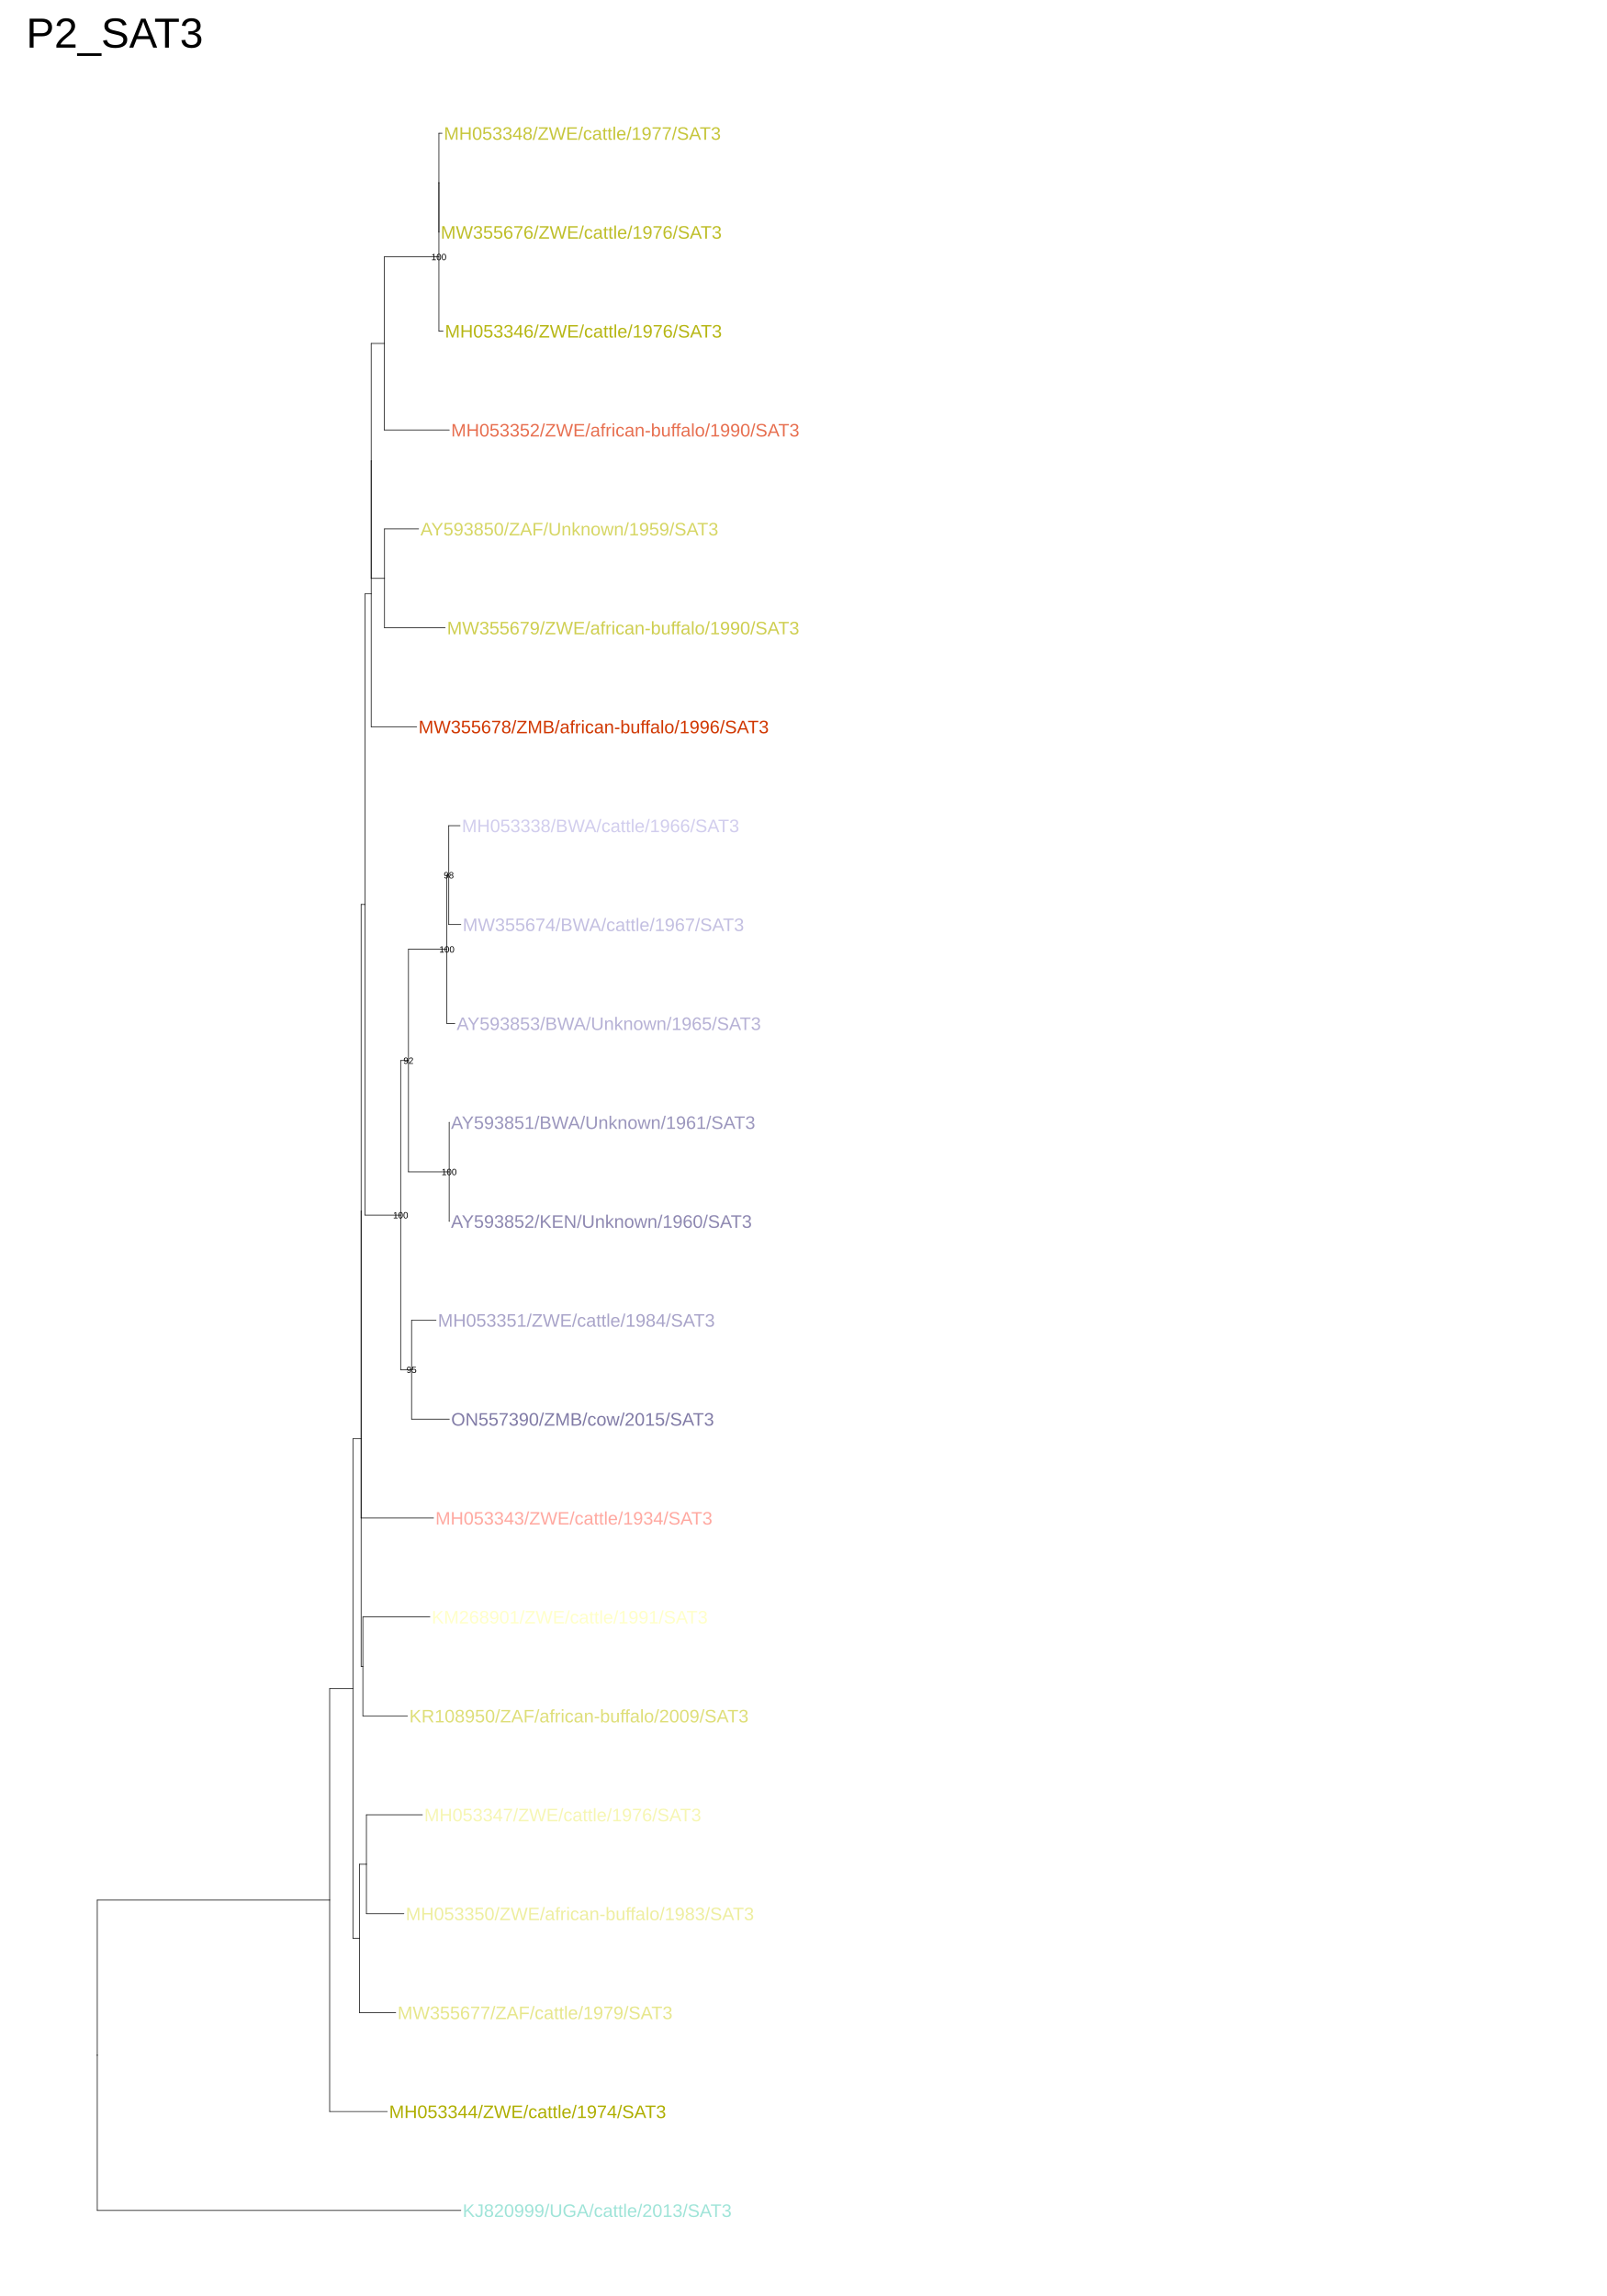
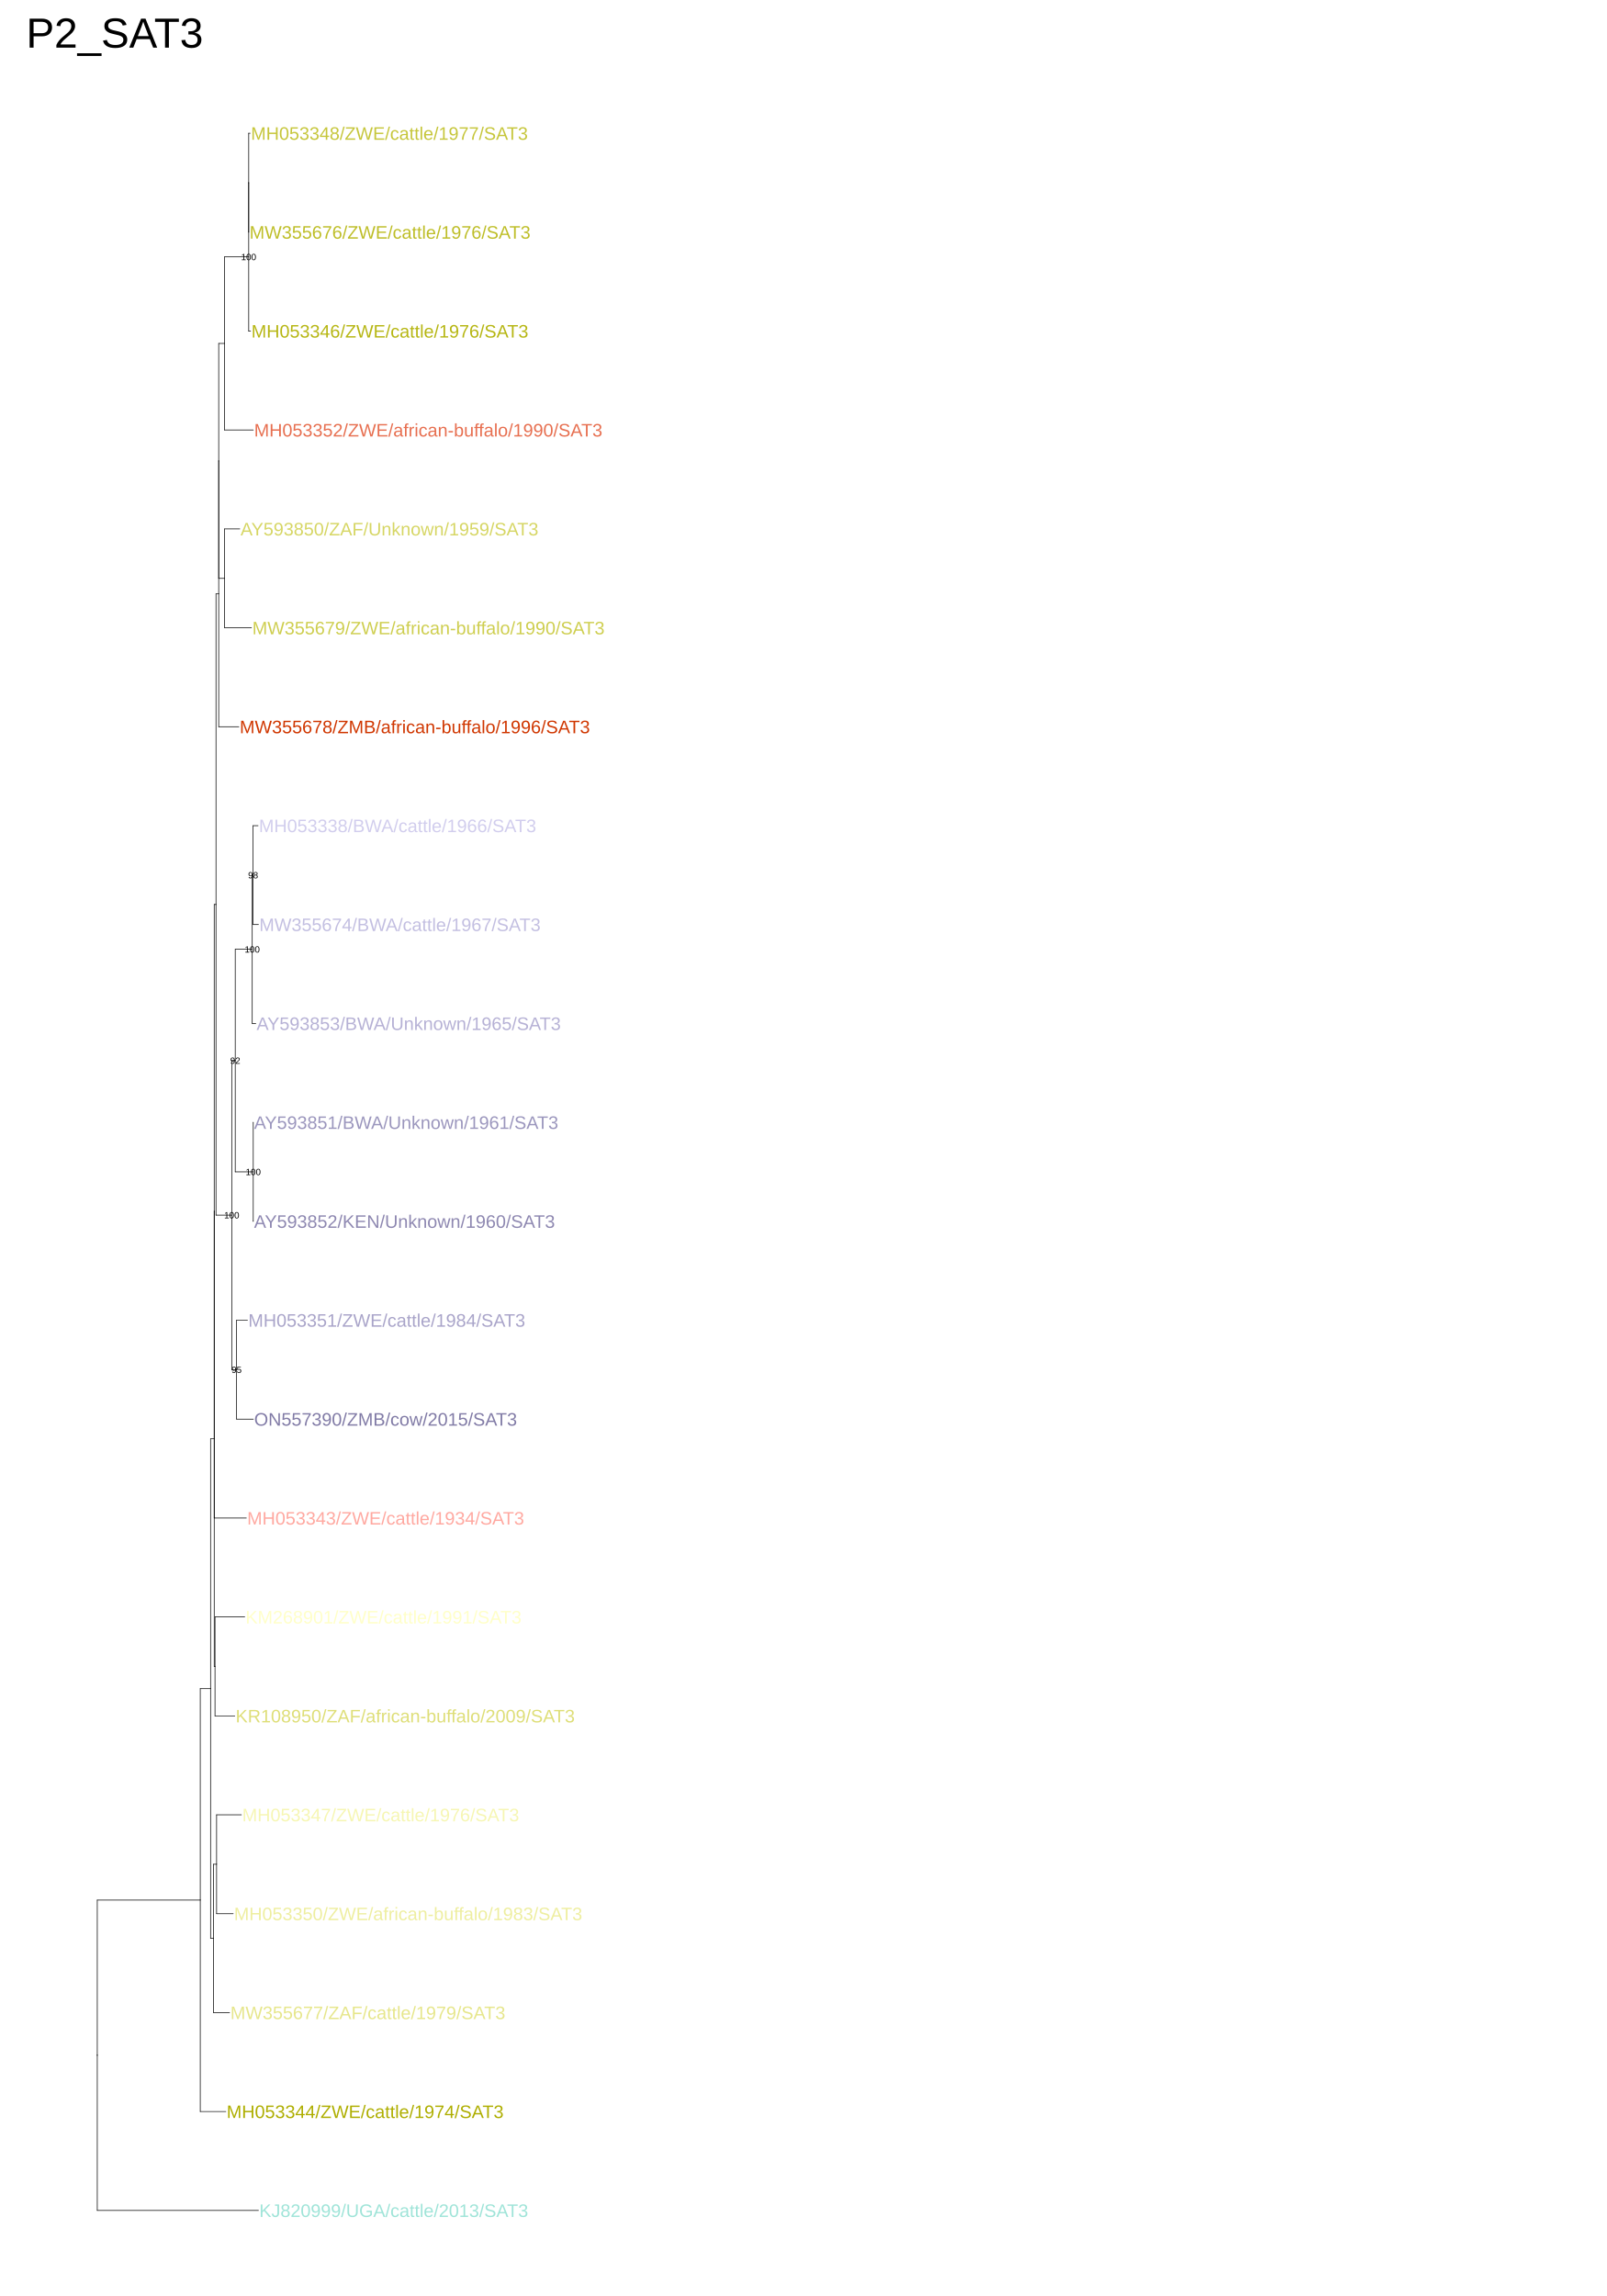
<svg xmlns="http://www.w3.org/2000/svg" class="svglite" width="504.00pt" height="720.00pt" viewBox="0 0 504.00 720.00">
  <defs>
    <style type="text/css">
    .svglite line, .svglite polyline, .svglite polygon, .svglite path, .svglite rect, .svglite circle {
      fill: none;
      stroke: #000000;
      stroke-linecap: round;
      stroke-linejoin: round;
      stroke-miterlimit: 10.00;
    }
    .svglite text {
      white-space: pre;
    }
  </style>
  </defs>
  <rect width="100%" height="100%" style="stroke: none; fill: #FFFFFF;" />
  <defs>
    <clipPath id="cpMC4wMHw1MDQuMDB8MC4wMHw3MjAuMDA=">
      <rect x="0.00" y="0.00" width="504.00" height="720.00" />
    </clipPath>
  </defs>
  <g clip-path="url(#cpMC4wMHw1MDQuMDB8MC4wMHw3MjAuMDA=)">
    <rect x="0.00" y="0.00" width="504.00" height="720.00" style="stroke-width: 1.07; stroke: #FFFFFF; fill: #FFFFFF;" />
  </g>
  <defs>
    <clipPath id="cpOC4yMnw0OTguNTJ8MjMuMTh8NzExLjc4">
      <rect x="8.22" y="23.18" width="490.30" height="688.60" />
    </clipPath>
  </defs>
  <g clip-path="url(#cpOC4yMnw0OTguNTJ8MjMuMTh8NzExLjc4)">
    <rect x="8.22" y="23.18" width="490.30" height="688.60" style="stroke-width: 1.07; stroke: #FFFFFF; fill: #FFFFFF;" />
-     <line x1="129.08" y1="445.02" x2="140.93" y2="445.02" style="stroke-width: 0.21;" />
-     <line x1="120.60" y1="196.88" x2="139.62" y2="196.88" style="stroke-width: 0.21;" />
-     <line x1="120.60" y1="165.86" x2="131.30" y2="165.86" style="stroke-width: 0.21;" />
-     <line x1="137.65" y1="72.81" x2="137.65" y2="72.81" style="stroke-width: 0.21;" />
-     <line x1="137.65" y1="41.79" x2="138.64" y2="41.79" style="stroke-width: 0.21;" />
-     <line x1="137.65" y1="103.82" x2="138.97" y2="103.82" style="stroke-width: 0.21;" />
-     <line x1="120.53" y1="134.84" x2="140.91" y2="134.84" style="stroke-width: 0.21;" />
-     <line x1="116.41" y1="227.90" x2="130.69" y2="227.90" style="stroke-width: 0.21;" />
-     <line x1="112.71" y1="631.13" x2="124.11" y2="631.13" style="stroke-width: 0.21;" />
-     <line x1="114.92" y1="600.12" x2="126.68" y2="600.12" style="stroke-width: 0.21;" />
-     <line x1="114.92" y1="569.10" x2="132.48" y2="569.10" style="stroke-width: 0.21;" />
-     <line x1="103.39" y1="662.15" x2="121.46" y2="662.15" style="stroke-width: 0.21;" />
-     <line x1="30.51" y1="693.17" x2="144.54" y2="693.17" style="stroke-width: 0.21;" />
-     <line x1="113.80" y1="538.08" x2="127.80" y2="538.08" style="stroke-width: 0.21;" />
-     <line x1="113.80" y1="507.06" x2="134.83" y2="507.06" style="stroke-width: 0.21;" />
-     <line x1="113.25" y1="476.04" x2="135.98" y2="476.04" style="stroke-width: 0.21;" />
-     <line x1="140.75" y1="289.93" x2="144.54" y2="289.93" style="stroke-width: 0.21;" />
-     <line x1="140.75" y1="258.92" x2="144.29" y2="258.92" style="stroke-width: 0.21;" />
-     <line x1="140.16" y1="320.95" x2="142.66" y2="320.95" style="stroke-width: 0.21;" />
-     <line x1="140.87" y1="382.99" x2="140.87" y2="382.99" style="stroke-width: 0.21;" />
-     <line x1="140.87" y1="351.97" x2="140.87" y2="351.97" style="stroke-width: 0.21;" />
-     <line x1="129.08" y1="414.01" x2="136.76" y2="414.01" style="stroke-width: 0.21;" />
+     <line x1="74.20" y1="445.02" x2="79.46" y2="445.02" style="stroke-width: 0.21;" />
+     <line x1="70.44" y1="196.88" x2="78.87" y2="196.88" style="stroke-width: 0.21;" />
+     <line x1="70.44" y1="165.86" x2="75.19" y2="165.86" style="stroke-width: 0.21;" />
+     <line x1="78.00" y1="72.81" x2="78.00" y2="72.81" style="stroke-width: 0.21;" />
+     <line x1="78.00" y1="41.79" x2="78.44" y2="41.79" style="stroke-width: 0.21;" />
+     <line x1="78.00" y1="103.82" x2="78.59" y2="103.82" style="stroke-width: 0.21;" />
+     <line x1="70.41" y1="134.84" x2="79.45" y2="134.84" style="stroke-width: 0.21;" />
+     <line x1="68.59" y1="227.90" x2="74.91" y2="227.90" style="stroke-width: 0.21;" />
+     <line x1="66.95" y1="631.13" x2="72.00" y2="631.13" style="stroke-width: 0.21;" />
+     <line x1="67.93" y1="600.12" x2="73.14" y2="600.12" style="stroke-width: 0.21;" />
+     <line x1="67.93" y1="569.10" x2="75.71" y2="569.10" style="stroke-width: 0.21;" />
+     <line x1="62.81" y1="662.15" x2="70.83" y2="662.15" style="stroke-width: 0.21;" />
+     <line x1="30.51" y1="693.17" x2="81.06" y2="693.17" style="stroke-width: 0.21;" />
+     <line x1="67.43" y1="538.08" x2="73.63" y2="538.08" style="stroke-width: 0.21;" />
+     <line x1="67.43" y1="507.06" x2="76.75" y2="507.06" style="stroke-width: 0.21;" />
+     <line x1="67.18" y1="476.04" x2="77.26" y2="476.04" style="stroke-width: 0.21;" />
+     <line x1="79.38" y1="289.93" x2="81.06" y2="289.93" style="stroke-width: 0.21;" />
+     <line x1="79.38" y1="258.92" x2="80.94" y2="258.92" style="stroke-width: 0.21;" />
+     <line x1="79.11" y1="320.95" x2="80.22" y2="320.95" style="stroke-width: 0.21;" />
+     <line x1="79.43" y1="382.99" x2="79.43" y2="382.99" style="stroke-width: 0.21;" />
+     <line x1="79.43" y1="351.97" x2="79.43" y2="351.97" style="stroke-width: 0.21;" />
+     <line x1="74.20" y1="414.01" x2="77.61" y2="414.01" style="stroke-width: 0.21;" />
    <line x1="30.51" y1="644.51" x2="30.51" y2="644.51" style="stroke-width: 0.21;" />
-     <line x1="125.65" y1="429.52" x2="129.08" y2="429.52" style="stroke-width: 0.21;" />
-     <line x1="114.50" y1="381.05" x2="125.65" y2="381.05" style="stroke-width: 0.21;" />
-     <line x1="113.25" y1="283.63" x2="114.50" y2="283.63" style="stroke-width: 0.21;" />
-     <line x1="114.50" y1="186.22" x2="116.41" y2="186.22" style="stroke-width: 0.21;" />
-     <line x1="116.41" y1="144.54" x2="116.41" y2="144.54" style="stroke-width: 0.21;" />
-     <line x1="116.41" y1="181.37" x2="120.60" y2="181.37" style="stroke-width: 0.21;" />
-     <line x1="116.41" y1="107.70" x2="120.53" y2="107.70" style="stroke-width: 0.21;" />
-     <line x1="120.53" y1="80.56" x2="137.65" y2="80.56" style="stroke-width: 0.21;" />
-     <line x1="137.65" y1="57.30" x2="137.65" y2="57.30" style="stroke-width: 0.21;" />
-     <line x1="113.25" y1="379.84" x2="113.25" y2="379.84" style="stroke-width: 0.21;" />
-     <line x1="110.68" y1="451.20" x2="113.25" y2="451.20" style="stroke-width: 0.21;" />
-     <line x1="103.39" y1="529.54" x2="110.68" y2="529.54" style="stroke-width: 0.21;" />
-     <line x1="110.68" y1="607.87" x2="112.71" y2="607.87" style="stroke-width: 0.21;" />
-     <line x1="112.71" y1="584.61" x2="114.92" y2="584.61" style="stroke-width: 0.21;" />
-     <line x1="113.25" y1="522.57" x2="113.80" y2="522.57" style="stroke-width: 0.21;" />
-     <line x1="125.65" y1="332.58" x2="128.11" y2="332.58" style="stroke-width: 0.21;" />
-     <line x1="128.11" y1="297.69" x2="140.16" y2="297.69" style="stroke-width: 0.21;" />
-     <line x1="140.16" y1="274.42" x2="140.75" y2="274.42" style="stroke-width: 0.21;" />
-     <line x1="128.11" y1="367.48" x2="140.87" y2="367.48" style="stroke-width: 0.21;" />
-     <line x1="30.51" y1="595.84" x2="103.39" y2="595.84" style="stroke-width: 0.21;" />
-     <line x1="129.08" y1="429.52" x2="129.08" y2="445.02" style="stroke-width: 0.21;" />
-     <line x1="120.60" y1="181.37" x2="120.60" y2="196.88" style="stroke-width: 0.21;" />
-     <line x1="120.60" y1="181.37" x2="120.60" y2="165.86" style="stroke-width: 0.21;" />
-     <line x1="137.65" y1="57.30" x2="137.65" y2="72.81" style="stroke-width: 0.21;" />
-     <line x1="137.65" y1="57.30" x2="137.65" y2="41.79" style="stroke-width: 0.21;" />
-     <line x1="137.65" y1="80.56" x2="137.65" y2="103.82" style="stroke-width: 0.21;" />
-     <line x1="120.53" y1="107.70" x2="120.53" y2="134.84" style="stroke-width: 0.21;" />
-     <line x1="116.41" y1="186.22" x2="116.41" y2="227.90" style="stroke-width: 0.21;" />
-     <line x1="112.71" y1="607.87" x2="112.71" y2="631.13" style="stroke-width: 0.21;" />
-     <line x1="114.92" y1="584.61" x2="114.92" y2="600.12" style="stroke-width: 0.21;" />
-     <line x1="114.92" y1="584.61" x2="114.92" y2="569.10" style="stroke-width: 0.21;" />
-     <line x1="103.39" y1="595.84" x2="103.39" y2="662.15" style="stroke-width: 0.21;" />
+     <line x1="72.68" y1="429.52" x2="74.20" y2="429.52" style="stroke-width: 0.21;" />
+     <line x1="67.74" y1="381.05" x2="72.68" y2="381.05" style="stroke-width: 0.21;" />
+     <line x1="67.18" y1="283.63" x2="67.74" y2="283.63" style="stroke-width: 0.21;" />
+     <line x1="67.74" y1="186.22" x2="68.59" y2="186.22" style="stroke-width: 0.21;" />
+     <line x1="68.59" y1="144.54" x2="68.59" y2="144.54" style="stroke-width: 0.21;" />
+     <line x1="68.59" y1="181.37" x2="70.44" y2="181.37" style="stroke-width: 0.21;" />
+     <line x1="68.59" y1="107.70" x2="70.41" y2="107.70" style="stroke-width: 0.21;" />
+     <line x1="70.41" y1="80.56" x2="78.00" y2="80.56" style="stroke-width: 0.21;" />
+     <line x1="78.00" y1="57.30" x2="78.00" y2="57.30" style="stroke-width: 0.21;" />
+     <line x1="67.18" y1="379.84" x2="67.18" y2="379.84" style="stroke-width: 0.21;" />
+     <line x1="66.04" y1="451.20" x2="67.18" y2="451.20" style="stroke-width: 0.21;" />
+     <line x1="62.81" y1="529.54" x2="66.04" y2="529.54" style="stroke-width: 0.21;" />
+     <line x1="66.04" y1="607.87" x2="66.95" y2="607.87" style="stroke-width: 0.21;" />
+     <line x1="66.95" y1="584.61" x2="67.93" y2="584.61" style="stroke-width: 0.21;" />
+     <line x1="67.18" y1="522.57" x2="67.43" y2="522.57" style="stroke-width: 0.21;" />
+     <line x1="72.68" y1="332.58" x2="73.78" y2="332.58" style="stroke-width: 0.21;" />
+     <line x1="73.78" y1="297.69" x2="79.11" y2="297.69" style="stroke-width: 0.21;" />
+     <line x1="79.11" y1="274.42" x2="79.38" y2="274.42" style="stroke-width: 0.21;" />
+     <line x1="73.78" y1="367.48" x2="79.43" y2="367.48" style="stroke-width: 0.21;" />
+     <line x1="30.51" y1="595.84" x2="62.81" y2="595.84" style="stroke-width: 0.21;" />
+     <line x1="74.20" y1="429.52" x2="74.20" y2="445.02" style="stroke-width: 0.21;" />
+     <line x1="70.44" y1="181.37" x2="70.44" y2="196.88" style="stroke-width: 0.21;" />
+     <line x1="70.44" y1="181.37" x2="70.44" y2="165.86" style="stroke-width: 0.21;" />
+     <line x1="78.00" y1="57.30" x2="78.00" y2="72.81" style="stroke-width: 0.21;" />
+     <line x1="78.00" y1="57.30" x2="78.00" y2="41.79" style="stroke-width: 0.21;" />
+     <line x1="78.00" y1="80.56" x2="78.00" y2="103.82" style="stroke-width: 0.21;" />
+     <line x1="70.41" y1="107.70" x2="70.41" y2="134.84" style="stroke-width: 0.21;" />
+     <line x1="68.59" y1="186.22" x2="68.59" y2="227.90" style="stroke-width: 0.21;" />
+     <line x1="66.95" y1="607.87" x2="66.95" y2="631.13" style="stroke-width: 0.21;" />
+     <line x1="67.93" y1="584.61" x2="67.93" y2="600.12" style="stroke-width: 0.21;" />
+     <line x1="67.93" y1="584.61" x2="67.93" y2="569.10" style="stroke-width: 0.21;" />
+     <line x1="62.81" y1="595.84" x2="62.81" y2="662.15" style="stroke-width: 0.21;" />
    <line x1="30.51" y1="644.51" x2="30.51" y2="693.17" style="stroke-width: 0.21;" />
-     <line x1="113.80" y1="522.57" x2="113.80" y2="538.08" style="stroke-width: 0.21;" />
-     <line x1="113.80" y1="522.57" x2="113.80" y2="507.06" style="stroke-width: 0.21;" />
-     <line x1="113.25" y1="379.84" x2="113.25" y2="476.04" style="stroke-width: 0.21;" />
-     <line x1="140.75" y1="274.42" x2="140.75" y2="289.93" style="stroke-width: 0.21;" />
-     <line x1="140.75" y1="274.42" x2="140.75" y2="258.92" style="stroke-width: 0.21;" />
-     <line x1="140.16" y1="297.69" x2="140.16" y2="320.95" style="stroke-width: 0.21;" />
-     <line x1="140.87" y1="367.48" x2="140.87" y2="382.99" style="stroke-width: 0.21;" />
-     <line x1="140.87" y1="367.48" x2="140.87" y2="351.97" style="stroke-width: 0.21;" />
-     <line x1="129.08" y1="429.52" x2="129.08" y2="414.01" style="stroke-width: 0.21;" />
+     <line x1="67.43" y1="522.57" x2="67.43" y2="538.08" style="stroke-width: 0.21;" />
+     <line x1="67.43" y1="522.57" x2="67.43" y2="507.06" style="stroke-width: 0.21;" />
+     <line x1="67.18" y1="379.84" x2="67.18" y2="476.04" style="stroke-width: 0.21;" />
+     <line x1="79.38" y1="274.42" x2="79.38" y2="289.93" style="stroke-width: 0.21;" />
+     <line x1="79.38" y1="274.42" x2="79.38" y2="258.92" style="stroke-width: 0.21;" />
+     <line x1="79.11" y1="297.69" x2="79.11" y2="320.95" style="stroke-width: 0.21;" />
+     <line x1="79.43" y1="367.48" x2="79.43" y2="382.99" style="stroke-width: 0.21;" />
+     <line x1="79.43" y1="367.48" x2="79.43" y2="351.97" style="stroke-width: 0.21;" />
+     <line x1="74.20" y1="429.52" x2="74.20" y2="414.01" style="stroke-width: 0.21;" />
    <line x1="30.51" y1="644.51" x2="30.51" y2="644.51" style="stroke-width: 0.21;" />
-     <line x1="125.65" y1="381.05" x2="125.65" y2="429.52" style="stroke-width: 0.21;" />
-     <line x1="114.50" y1="283.63" x2="114.50" y2="381.05" style="stroke-width: 0.21;" />
-     <line x1="113.25" y1="379.84" x2="113.25" y2="283.63" style="stroke-width: 0.21;" />
-     <line x1="114.50" y1="283.63" x2="114.50" y2="186.22" style="stroke-width: 0.21;" />
-     <line x1="116.41" y1="186.22" x2="116.41" y2="144.54" style="stroke-width: 0.21;" />
-     <line x1="116.41" y1="144.54" x2="116.41" y2="181.37" style="stroke-width: 0.21;" />
-     <line x1="116.41" y1="144.54" x2="116.41" y2="107.70" style="stroke-width: 0.21;" />
-     <line x1="120.53" y1="107.70" x2="120.53" y2="80.56" style="stroke-width: 0.21;" />
-     <line x1="137.65" y1="80.56" x2="137.65" y2="57.30" style="stroke-width: 0.21;" />
-     <line x1="113.25" y1="451.20" x2="113.25" y2="379.84" style="stroke-width: 0.21;" />
-     <line x1="110.68" y1="529.54" x2="110.68" y2="451.20" style="stroke-width: 0.21;" />
-     <line x1="103.39" y1="595.84" x2="103.39" y2="529.54" style="stroke-width: 0.21;" />
-     <line x1="110.68" y1="529.54" x2="110.68" y2="607.87" style="stroke-width: 0.21;" />
-     <line x1="112.71" y1="607.87" x2="112.71" y2="584.61" style="stroke-width: 0.21;" />
-     <line x1="113.25" y1="451.20" x2="113.25" y2="522.57" style="stroke-width: 0.21;" />
-     <line x1="125.65" y1="381.05" x2="125.65" y2="332.58" style="stroke-width: 0.21;" />
-     <line x1="128.11" y1="332.58" x2="128.11" y2="297.69" style="stroke-width: 0.21;" />
-     <line x1="140.16" y1="297.69" x2="140.16" y2="274.42" style="stroke-width: 0.21;" />
-     <line x1="128.11" y1="332.58" x2="128.11" y2="367.48" style="stroke-width: 0.21;" />
+     <line x1="72.68" y1="381.05" x2="72.68" y2="429.52" style="stroke-width: 0.21;" />
+     <line x1="67.74" y1="283.63" x2="67.74" y2="381.05" style="stroke-width: 0.21;" />
+     <line x1="67.18" y1="379.84" x2="67.18" y2="283.63" style="stroke-width: 0.21;" />
+     <line x1="67.74" y1="283.63" x2="67.74" y2="186.22" style="stroke-width: 0.21;" />
+     <line x1="68.59" y1="186.22" x2="68.59" y2="144.54" style="stroke-width: 0.21;" />
+     <line x1="68.59" y1="144.54" x2="68.59" y2="181.37" style="stroke-width: 0.21;" />
+     <line x1="68.59" y1="144.54" x2="68.59" y2="107.70" style="stroke-width: 0.21;" />
+     <line x1="70.41" y1="107.70" x2="70.41" y2="80.56" style="stroke-width: 0.21;" />
+     <line x1="78.00" y1="80.56" x2="78.00" y2="57.30" style="stroke-width: 0.21;" />
+     <line x1="67.18" y1="451.20" x2="67.18" y2="379.84" style="stroke-width: 0.21;" />
+     <line x1="66.04" y1="529.54" x2="66.04" y2="451.20" style="stroke-width: 0.21;" />
+     <line x1="62.81" y1="595.84" x2="62.81" y2="529.54" style="stroke-width: 0.21;" />
+     <line x1="66.04" y1="529.54" x2="66.04" y2="607.87" style="stroke-width: 0.21;" />
+     <line x1="66.95" y1="607.87" x2="66.95" y2="584.61" style="stroke-width: 0.21;" />
+     <line x1="67.18" y1="451.20" x2="67.18" y2="522.57" style="stroke-width: 0.21;" />
+     <line x1="72.68" y1="381.05" x2="72.68" y2="332.58" style="stroke-width: 0.21;" />
+     <line x1="73.78" y1="332.58" x2="73.78" y2="297.69" style="stroke-width: 0.21;" />
+     <line x1="79.11" y1="297.69" x2="79.11" y2="274.42" style="stroke-width: 0.21;" />
+     <line x1="73.78" y1="332.58" x2="73.78" y2="367.48" style="stroke-width: 0.21;" />
    <line x1="30.51" y1="644.51" x2="30.51" y2="595.84" style="stroke-width: 0.21;" />
-     <text x="129.08" y="430.53" text-anchor="middle" style="font-size: 2.85px; font-family: &quot;Arial&quot;;" textLength="3.17px" lengthAdjust="spacingAndGlyphs">95</text>
-     <text x="125.65" y="382.07" text-anchor="middle" style="font-size: 2.85px; font-family: &quot;Arial&quot;;" textLength="4.75px" lengthAdjust="spacingAndGlyphs">100</text>
-     <text x="137.65" y="81.58" text-anchor="middle" style="font-size: 2.85px; font-family: &quot;Arial&quot;;" textLength="4.75px" lengthAdjust="spacingAndGlyphs">100</text>
-     <text x="128.11" y="333.60" text-anchor="middle" style="font-size: 2.85px; font-family: &quot;Arial&quot;;" textLength="3.17px" lengthAdjust="spacingAndGlyphs">92</text>
-     <text x="140.16" y="298.71" text-anchor="middle" style="font-size: 2.85px; font-family: &quot;Arial&quot;;" textLength="4.75px" lengthAdjust="spacingAndGlyphs">100</text>
-     <text x="140.75" y="275.44" text-anchor="middle" style="font-size: 2.85px; font-family: &quot;Arial&quot;;" textLength="3.17px" lengthAdjust="spacingAndGlyphs">98</text>
-     <text x="140.87" y="368.50" text-anchor="middle" style="font-size: 2.85px; font-family: &quot;Arial&quot;;" textLength="4.75px" lengthAdjust="spacingAndGlyphs">100</text>
-     <text x="131.87" y="167.90" style="font-size: 5.69px;fill: #D6D664; font-family: &quot;Arial&quot;;" textLength="93.34px" lengthAdjust="spacingAndGlyphs">AY593850/ZAF/Unknown/1959/SAT3</text>
-     <text x="141.44" y="354.01" style="font-size: 5.69px;fill: #9B96BD; font-family: &quot;Arial&quot;;" textLength="95.34px" lengthAdjust="spacingAndGlyphs">AY593851/BWA/Unknown/1961/SAT3</text>
-     <text x="141.44" y="385.03" style="font-size: 5.69px;fill: #8E88B1; font-family: &quot;Arial&quot;;" textLength="94.29px" lengthAdjust="spacingAndGlyphs">AY593852/KEN/Unknown/1960/SAT3</text>
-     <text x="143.23" y="322.99" style="font-size: 5.69px;fill: #B6B1D5; font-family: &quot;Arial&quot;;" textLength="95.34px" lengthAdjust="spacingAndGlyphs">AY593853/BWA/Unknown/1965/SAT3</text>
-     <text x="145.11" y="695.21" style="font-size: 5.69px;fill: #9FE4D8; font-family: &quot;Arial&quot;;" textLength="84.27px" lengthAdjust="spacingAndGlyphs">KJ820999/UGA/cattle/2013/SAT3</text>
-     <text x="135.40" y="509.10" style="font-size: 5.69px;fill: #FFFFC8; font-family: &quot;Arial&quot;;" textLength="86.48px" lengthAdjust="spacingAndGlyphs">KM268901/ZWE/cattle/1991/SAT3</text>
-     <text x="128.37" y="540.12" style="font-size: 5.69px;fill: #DEDE78; font-family: &quot;Arial&quot;;" textLength="106.29px" lengthAdjust="spacingAndGlyphs">KR108950/ZAF/african-buffalo/2009/SAT3</text>
-     <text x="144.86" y="260.95" style="font-size: 5.69px;fill: #D1CDED; font-family: &quot;Arial&quot;;" textLength="86.90px" lengthAdjust="spacingAndGlyphs">MH053338/BWA/cattle/1966/SAT3</text>
-     <text x="136.55" y="478.08" style="font-size: 5.69px;fill: #FFA8A0; font-family: &quot;Arial&quot;;" textLength="86.80px" lengthAdjust="spacingAndGlyphs">MH053343/ZWE/cattle/1934/SAT3</text>
-     <text x="122.03" y="664.19" style="font-size: 5.69px;fill: #AEAE00; font-family: &quot;Arial&quot;;" textLength="86.80px" lengthAdjust="spacingAndGlyphs">MH053344/ZWE/cattle/1974/SAT3</text>
-     <text x="139.54" y="105.86" style="font-size: 5.69px;fill: #B6B613; font-family: &quot;Arial&quot;;" textLength="86.80px" lengthAdjust="spacingAndGlyphs">MH053346/ZWE/cattle/1976/SAT3</text>
-     <text x="133.05" y="571.13" style="font-size: 5.69px;fill: #F6F6B3; font-family: &quot;Arial&quot;;" textLength="86.80px" lengthAdjust="spacingAndGlyphs">MH053347/ZWE/cattle/1976/SAT3</text>
-     <text x="139.21" y="43.83" style="font-size: 5.69px;fill: #C6C63B; font-family: &quot;Arial&quot;;" textLength="86.80px" lengthAdjust="spacingAndGlyphs">MH053348/ZWE/cattle/1977/SAT3</text>
-     <text x="127.25" y="602.15" style="font-size: 5.69px;fill: #EEEEA0; font-family: &quot;Arial&quot;;" textLength="109.13px" lengthAdjust="spacingAndGlyphs">MH053350/ZWE/african-buffalo/1983/SAT3</text>
-     <text x="137.33" y="416.04" style="font-size: 5.69px;fill: #A9A4C9; font-family: &quot;Arial&quot;;" textLength="86.80px" lengthAdjust="spacingAndGlyphs">MH053351/ZWE/cattle/1984/SAT3</text>
-     <text x="141.48" y="136.88" style="font-size: 5.69px;fill: #E76F50; font-family: &quot;Arial&quot;;" textLength="109.13px" lengthAdjust="spacingAndGlyphs">MH053352/ZWE/african-buffalo/1990/SAT3</text>
-     <text x="145.11" y="291.97" style="font-size: 5.69px;fill: #C3BFE1; font-family: &quot;Arial&quot;;" textLength="88.16px" lengthAdjust="spacingAndGlyphs">MW355674/BWA/cattle/1967/SAT3</text>
-     <text x="138.22" y="74.84" style="font-size: 5.69px;fill: #BEBE28; font-family: &quot;Arial&quot;;" textLength="88.06px" lengthAdjust="spacingAndGlyphs">MW355676/ZWE/cattle/1976/SAT3</text>
-     <text x="124.68" y="633.17" style="font-size: 5.69px;fill: #E6E68B; font-family: &quot;Arial&quot;;" textLength="86.16px" lengthAdjust="spacingAndGlyphs">MW355677/ZAF/cattle/1979/SAT3</text>
-     <text x="131.26" y="229.93" style="font-size: 5.69px;fill: #D03701; font-family: &quot;Arial&quot;;" textLength="109.76px" lengthAdjust="spacingAndGlyphs">MW355678/ZMB/african-buffalo/1996/SAT3</text>
-     <text x="140.19" y="198.92" style="font-size: 5.69px;fill: #CECE4F; font-family: &quot;Arial&quot;;" textLength="110.39px" lengthAdjust="spacingAndGlyphs">MW355679/ZWE/african-buffalo/1990/SAT3</text>
-     <text x="141.50" y="447.06" style="font-size: 5.69px;fill: #817BA6; font-family: &quot;Arial&quot;;" textLength="82.38px" lengthAdjust="spacingAndGlyphs">ON557390/ZMB/cow/2015/SAT3</text>
+     <text x="74.20" y="430.53" text-anchor="middle" style="font-size: 2.85px; font-family: &quot;Arial&quot;;" textLength="3.17px" lengthAdjust="spacingAndGlyphs">95</text>
+     <text x="72.68" y="382.07" text-anchor="middle" style="font-size: 2.85px; font-family: &quot;Arial&quot;;" textLength="4.75px" lengthAdjust="spacingAndGlyphs">100</text>
+     <text x="78.00" y="81.58" text-anchor="middle" style="font-size: 2.85px; font-family: &quot;Arial&quot;;" textLength="4.75px" lengthAdjust="spacingAndGlyphs">100</text>
+     <text x="73.78" y="333.60" text-anchor="middle" style="font-size: 2.85px; font-family: &quot;Arial&quot;;" textLength="3.17px" lengthAdjust="spacingAndGlyphs">92</text>
+     <text x="79.11" y="298.71" text-anchor="middle" style="font-size: 2.85px; font-family: &quot;Arial&quot;;" textLength="4.75px" lengthAdjust="spacingAndGlyphs">100</text>
+     <text x="79.38" y="275.44" text-anchor="middle" style="font-size: 2.85px; font-family: &quot;Arial&quot;;" textLength="3.17px" lengthAdjust="spacingAndGlyphs">98</text>
+     <text x="79.43" y="368.50" text-anchor="middle" style="font-size: 2.85px; font-family: &quot;Arial&quot;;" textLength="4.75px" lengthAdjust="spacingAndGlyphs">100</text>
+     <text x="75.44" y="167.90" style="font-size: 5.69px;fill: #D6D664; font-family: &quot;Arial&quot;;" textLength="93.34px" lengthAdjust="spacingAndGlyphs">AY593850/ZAF/Unknown/1959/SAT3</text>
+     <text x="79.68" y="354.01" style="font-size: 5.69px;fill: #9B96BD; font-family: &quot;Arial&quot;;" textLength="95.34px" lengthAdjust="spacingAndGlyphs">AY593851/BWA/Unknown/1961/SAT3</text>
+     <text x="79.68" y="385.03" style="font-size: 5.69px;fill: #8E88B1; font-family: &quot;Arial&quot;;" textLength="94.29px" lengthAdjust="spacingAndGlyphs">AY593852/KEN/Unknown/1960/SAT3</text>
+     <text x="80.47" y="322.99" style="font-size: 5.69px;fill: #B6B1D5; font-family: &quot;Arial&quot;;" textLength="95.34px" lengthAdjust="spacingAndGlyphs">AY593853/BWA/Unknown/1965/SAT3</text>
+     <text x="81.31" y="695.21" style="font-size: 5.69px;fill: #9FE4D8; font-family: &quot;Arial&quot;;" textLength="84.27px" lengthAdjust="spacingAndGlyphs">KJ820999/UGA/cattle/2013/SAT3</text>
+     <text x="77.00" y="509.10" style="font-size: 5.69px;fill: #FFFFC8; font-family: &quot;Arial&quot;;" textLength="86.48px" lengthAdjust="spacingAndGlyphs">KM268901/ZWE/cattle/1991/SAT3</text>
+     <text x="73.89" y="540.12" style="font-size: 5.69px;fill: #DEDE78; font-family: &quot;Arial&quot;;" textLength="106.29px" lengthAdjust="spacingAndGlyphs">KR108950/ZAF/african-buffalo/2009/SAT3</text>
+     <text x="81.20" y="260.95" style="font-size: 5.69px;fill: #D1CDED; font-family: &quot;Arial&quot;;" textLength="86.90px" lengthAdjust="spacingAndGlyphs">MH053338/BWA/cattle/1966/SAT3</text>
+     <text x="77.51" y="478.08" style="font-size: 5.69px;fill: #FFA8A0; font-family: &quot;Arial&quot;;" textLength="86.80px" lengthAdjust="spacingAndGlyphs">MH053343/ZWE/cattle/1934/SAT3</text>
+     <text x="71.08" y="664.19" style="font-size: 5.69px;fill: #AEAE00; font-family: &quot;Arial&quot;;" textLength="86.80px" lengthAdjust="spacingAndGlyphs">MH053344/ZWE/cattle/1974/SAT3</text>
+     <text x="78.84" y="105.86" style="font-size: 5.69px;fill: #B6B613; font-family: &quot;Arial&quot;;" textLength="86.80px" lengthAdjust="spacingAndGlyphs">MH053346/ZWE/cattle/1976/SAT3</text>
+     <text x="75.96" y="571.13" style="font-size: 5.69px;fill: #F6F6B3; font-family: &quot;Arial&quot;;" textLength="86.80px" lengthAdjust="spacingAndGlyphs">MH053347/ZWE/cattle/1976/SAT3</text>
+     <text x="78.69" y="43.83" style="font-size: 5.69px;fill: #C6C63B; font-family: &quot;Arial&quot;;" textLength="86.80px" lengthAdjust="spacingAndGlyphs">MH053348/ZWE/cattle/1977/SAT3</text>
+     <text x="73.39" y="602.15" style="font-size: 5.69px;fill: #EEEEA0; font-family: &quot;Arial&quot;;" textLength="109.13px" lengthAdjust="spacingAndGlyphs">MH053350/ZWE/african-buffalo/1983/SAT3</text>
+     <text x="77.86" y="416.04" style="font-size: 5.69px;fill: #A9A4C9; font-family: &quot;Arial&quot;;" textLength="86.80px" lengthAdjust="spacingAndGlyphs">MH053351/ZWE/cattle/1984/SAT3</text>
+     <text x="79.70" y="136.88" style="font-size: 5.69px;fill: #E76F50; font-family: &quot;Arial&quot;;" textLength="109.13px" lengthAdjust="spacingAndGlyphs">MH053352/ZWE/african-buffalo/1990/SAT3</text>
+     <text x="81.31" y="291.97" style="font-size: 5.69px;fill: #C3BFE1; font-family: &quot;Arial&quot;;" textLength="88.16px" lengthAdjust="spacingAndGlyphs">MW355674/BWA/cattle/1967/SAT3</text>
+     <text x="78.25" y="74.84" style="font-size: 5.69px;fill: #BEBE28; font-family: &quot;Arial&quot;;" textLength="88.06px" lengthAdjust="spacingAndGlyphs">MW355676/ZWE/cattle/1976/SAT3</text>
+     <text x="72.25" y="633.17" style="font-size: 5.69px;fill: #E6E68B; font-family: &quot;Arial&quot;;" textLength="86.16px" lengthAdjust="spacingAndGlyphs">MW355677/ZAF/cattle/1979/SAT3</text>
+     <text x="75.17" y="229.93" style="font-size: 5.69px;fill: #D03701; font-family: &quot;Arial&quot;;" textLength="109.76px" lengthAdjust="spacingAndGlyphs">MW355678/ZMB/african-buffalo/1996/SAT3</text>
+     <text x="79.13" y="198.92" style="font-size: 5.69px;fill: #CECE4F; font-family: &quot;Arial&quot;;" textLength="110.39px" lengthAdjust="spacingAndGlyphs">MW355679/ZWE/african-buffalo/1990/SAT3</text>
+     <text x="79.71" y="447.06" style="font-size: 5.69px;fill: #817BA6; font-family: &quot;Arial&quot;;" textLength="82.38px" lengthAdjust="spacingAndGlyphs">ON557390/ZMB/cow/2015/SAT3</text>
  </g>
  <g clip-path="url(#cpMC4wMHw1MDQuMDB8MC4wMHw3MjAuMDA=)">
    <text x="8.22" y="14.93" style="font-size: 13.20px; font-family: &quot;Arial&quot;;" textLength="55.48px" lengthAdjust="spacingAndGlyphs">P2_SAT3</text>
  </g>
</svg>
